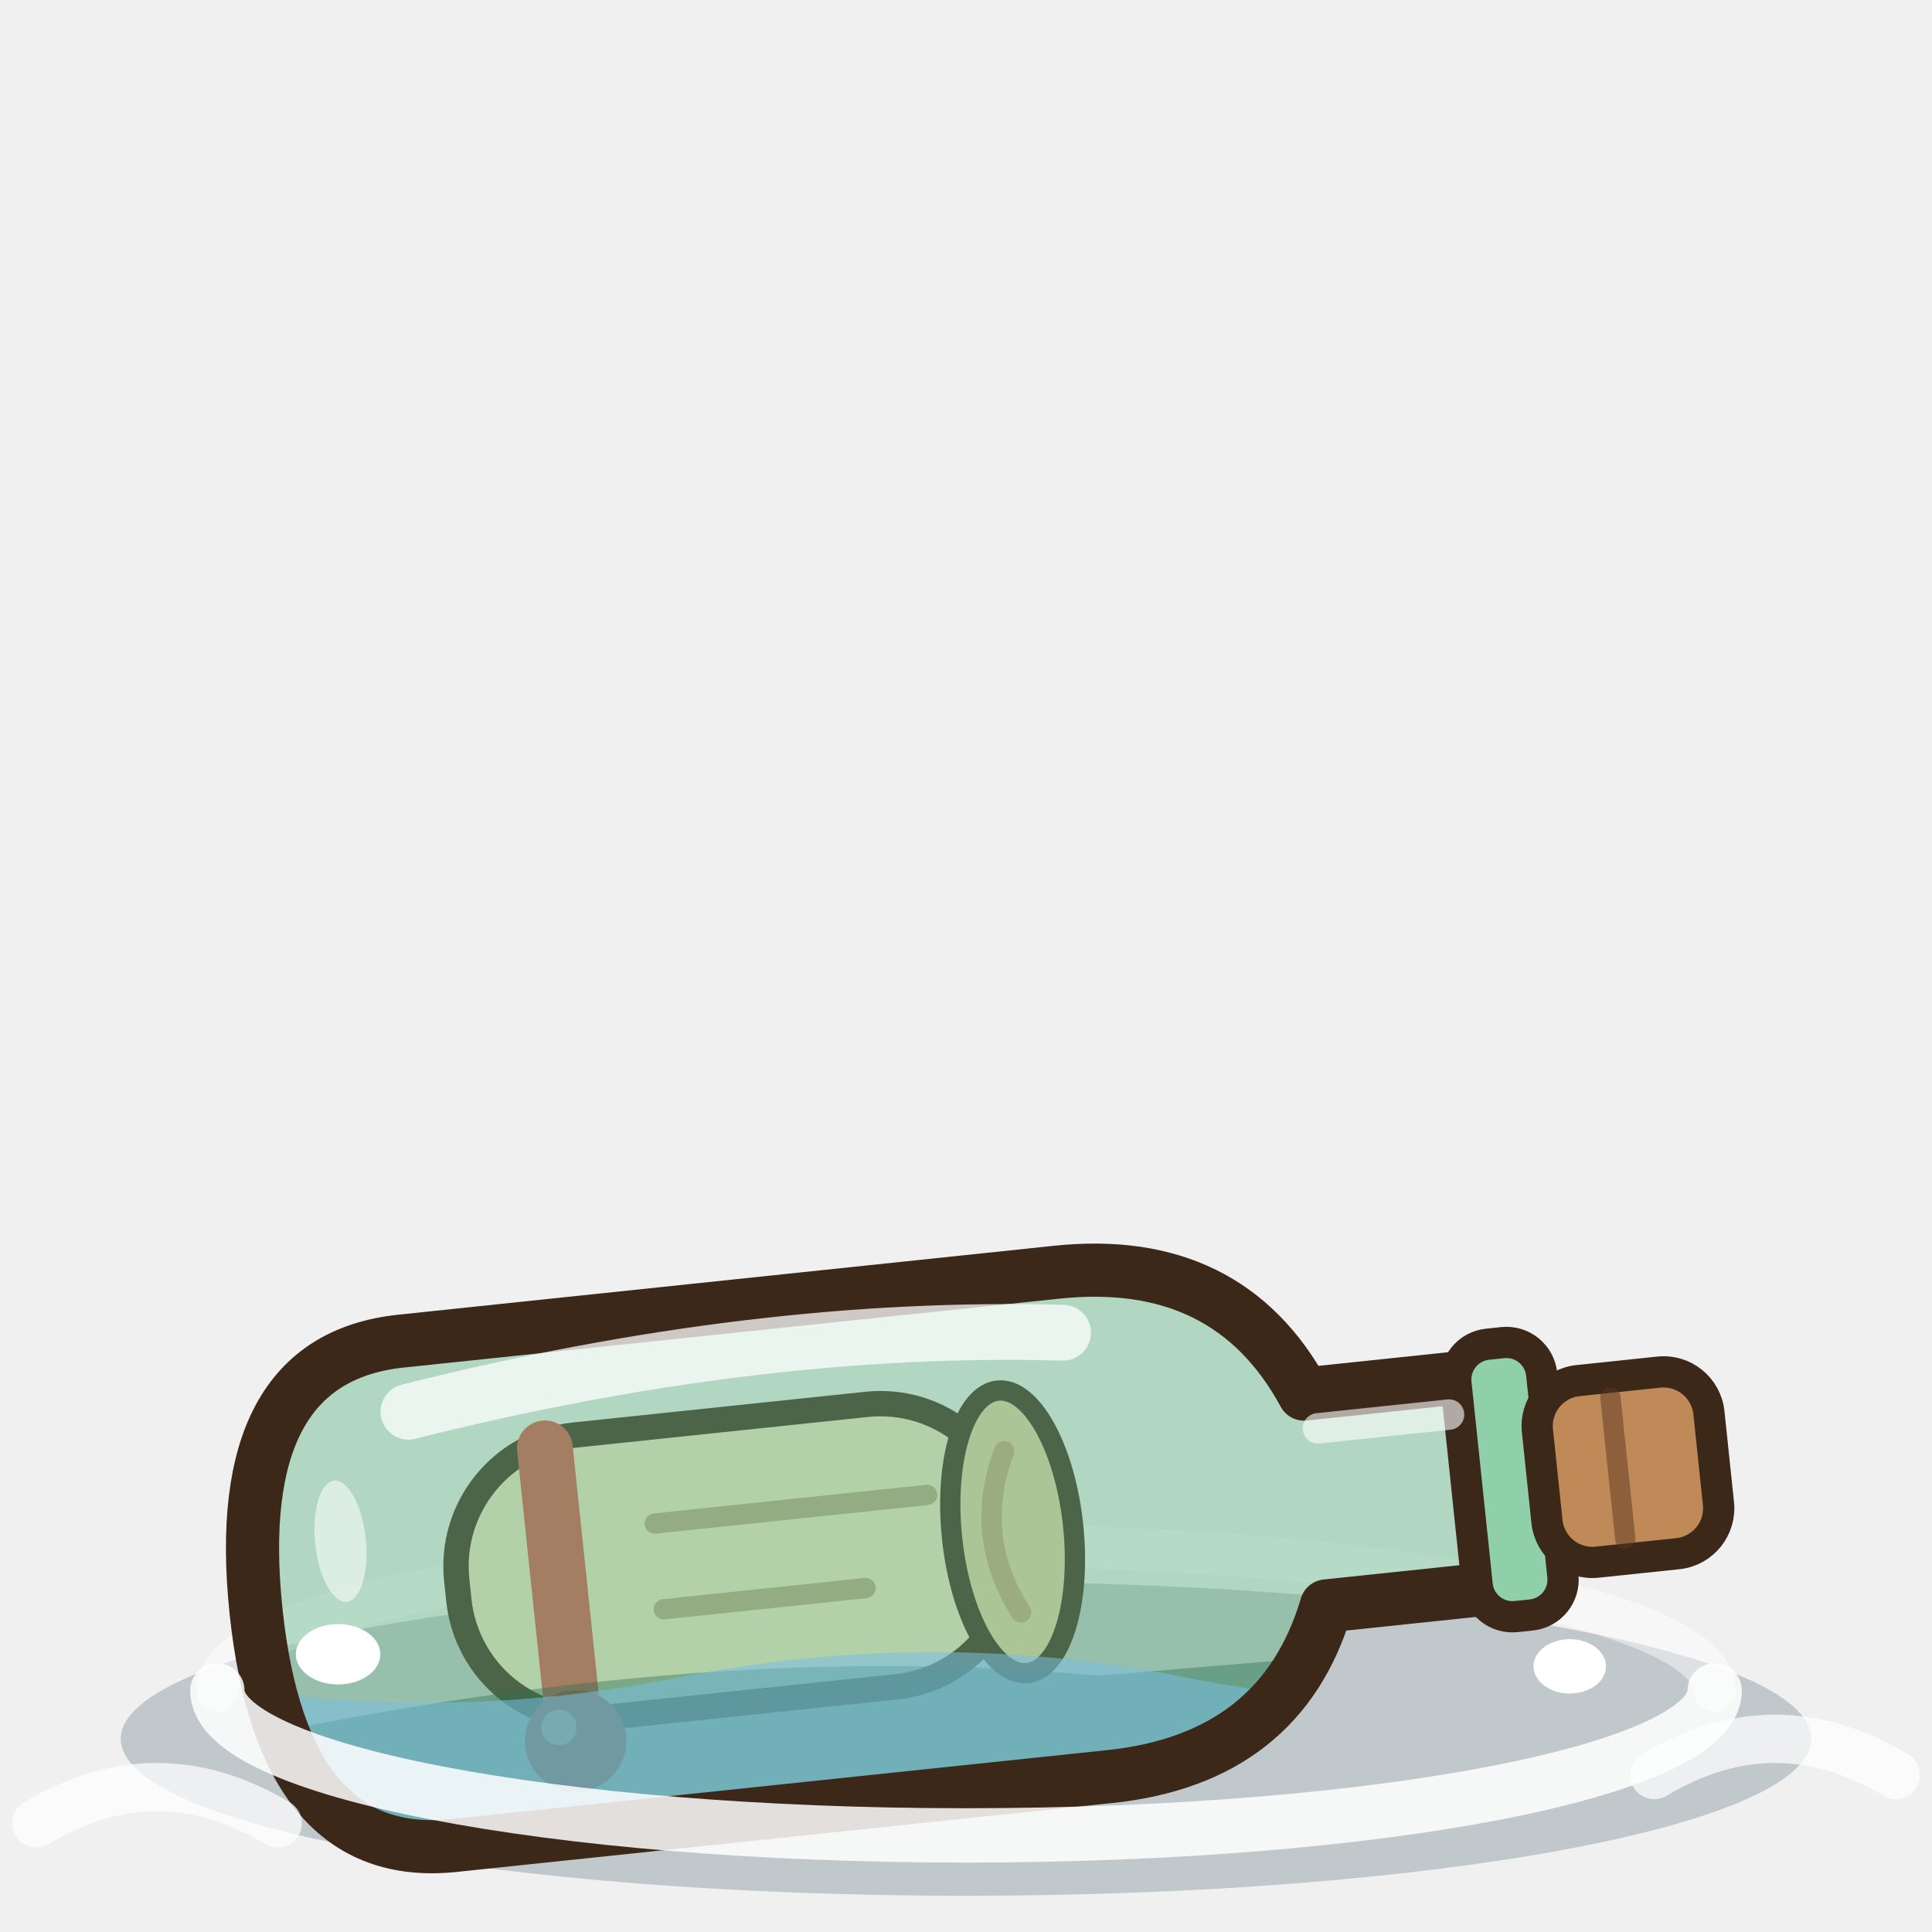
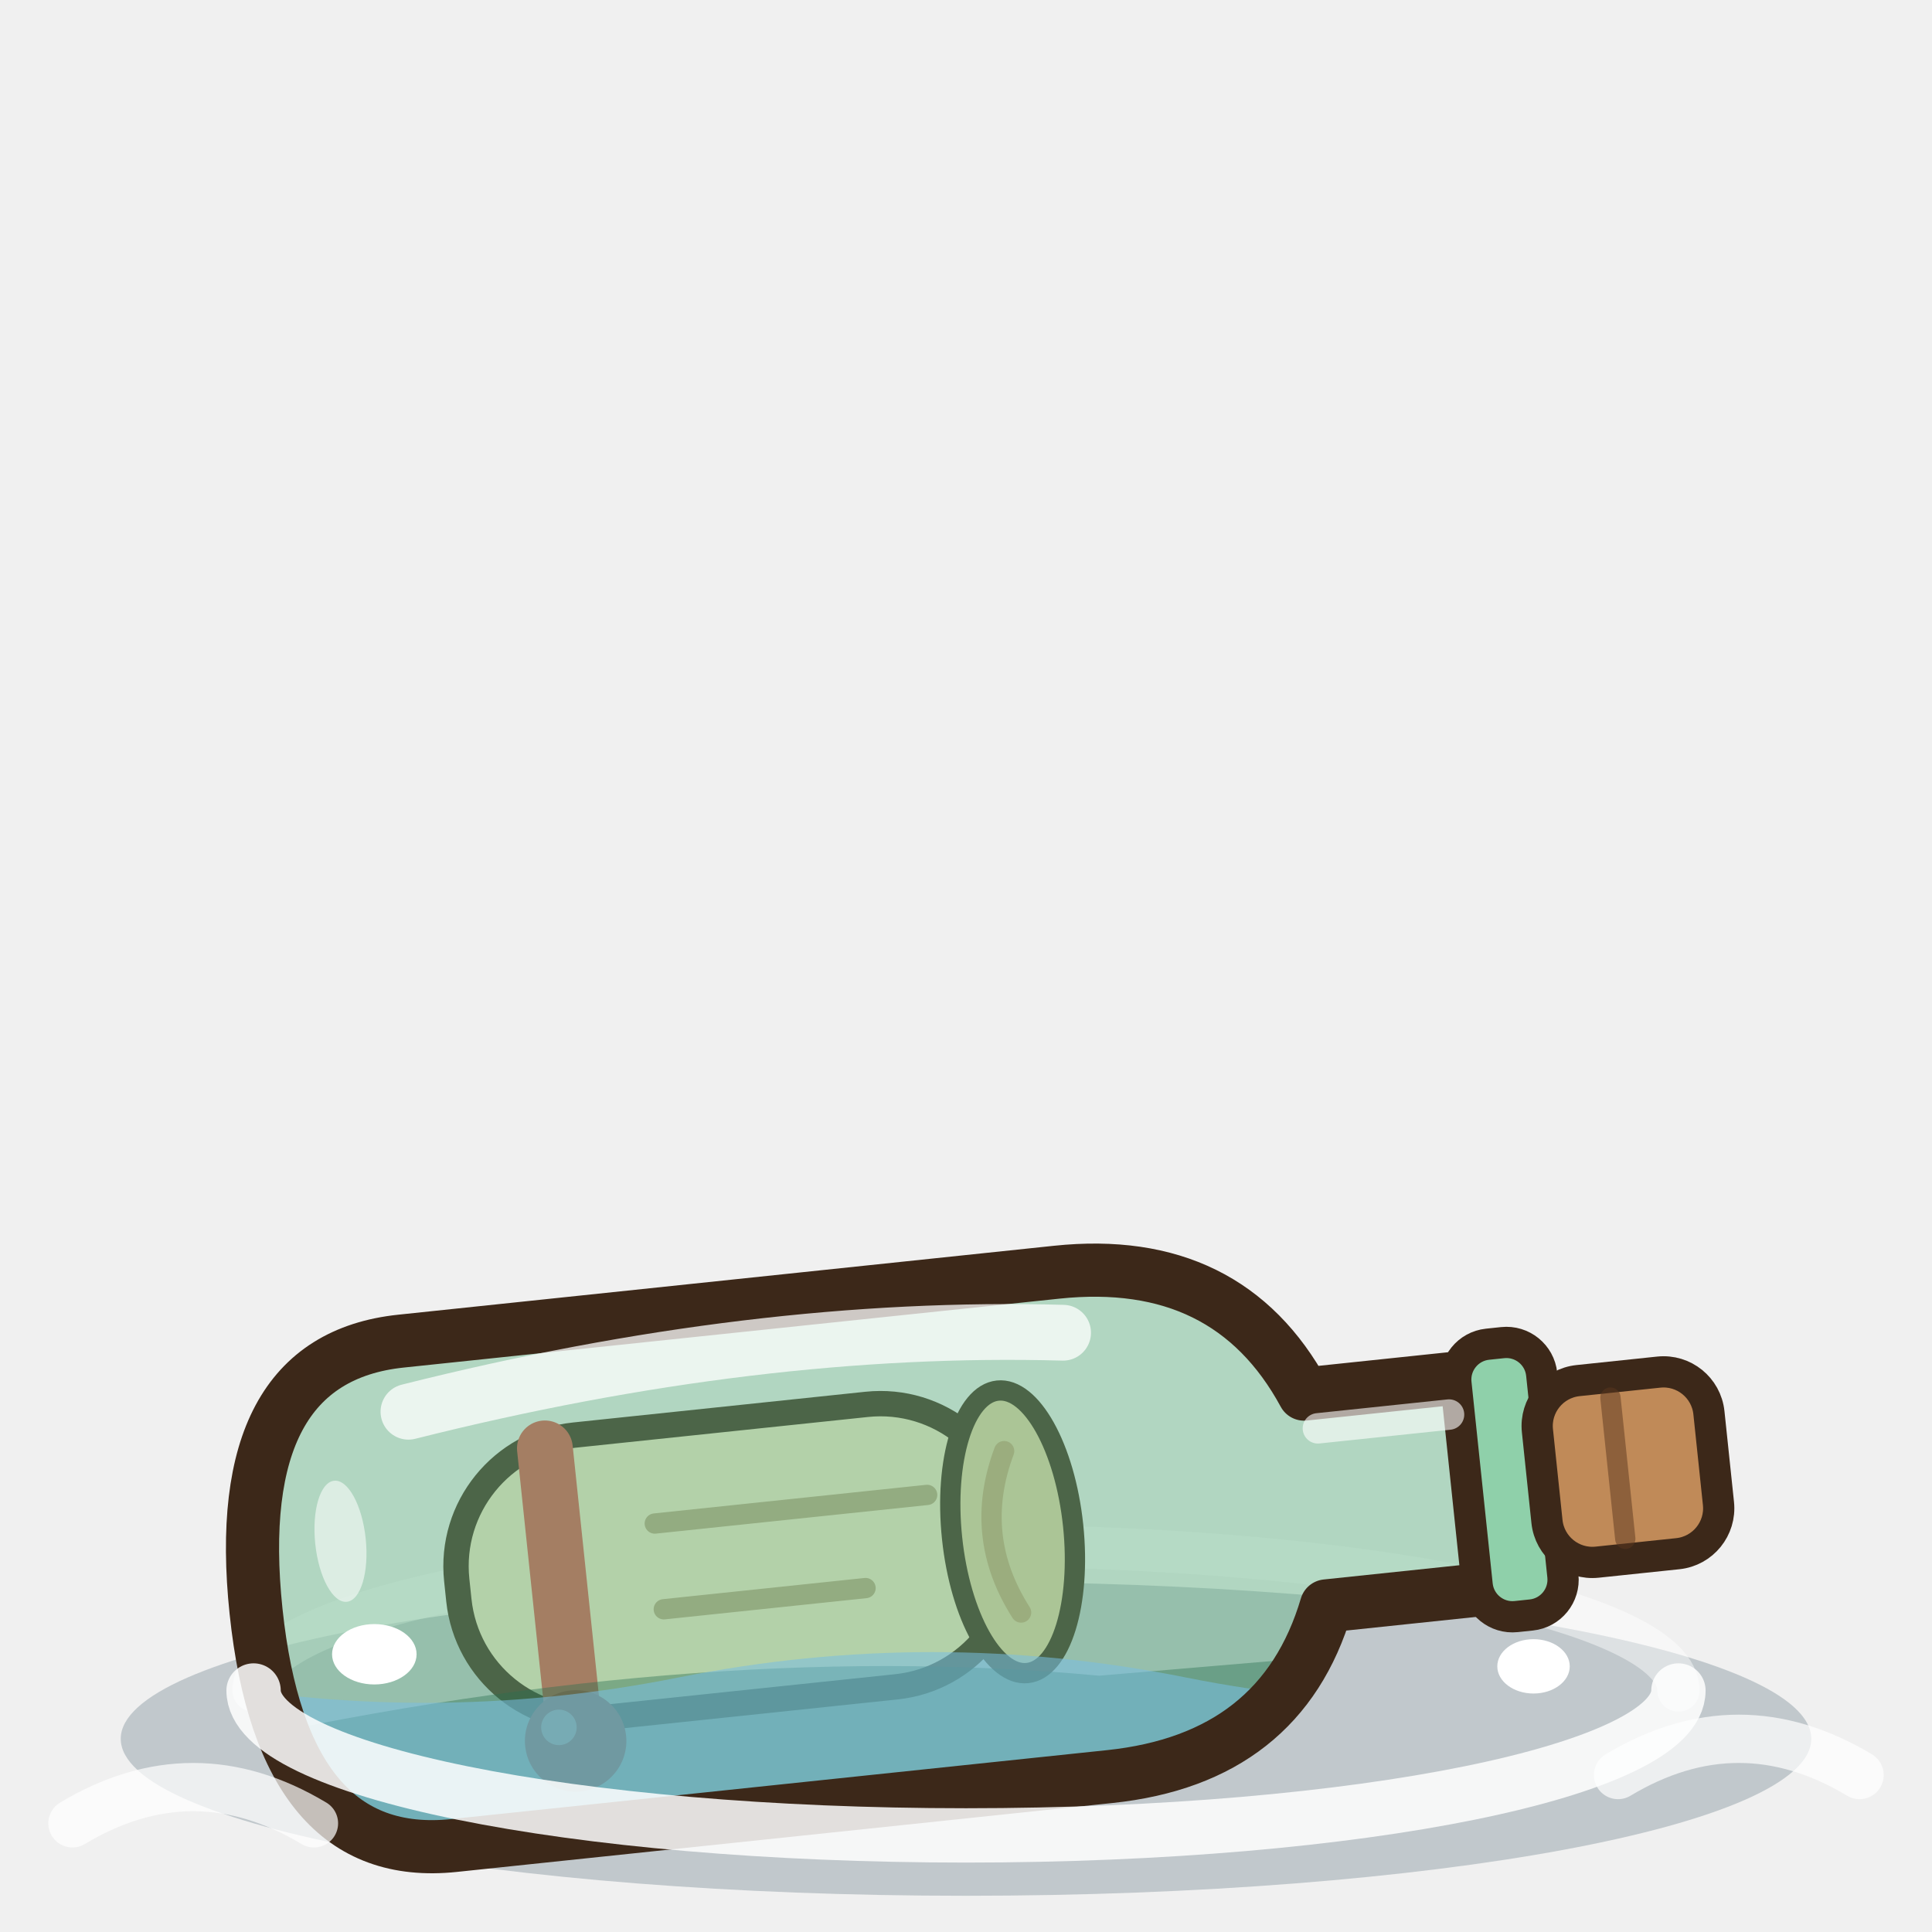
<svg xmlns="http://www.w3.org/2000/svg" width="40" height="40" viewBox="-20 -35 40 40">
  <g transform="scale(1.25)">
    <ellipse cx="0" cy="0.8" rx="14" ry="2.6" fill="rgba(30,60,80,.22)" stroke="none" />
-     <path d="M-12.4,0 A12.4,2.4 0 0 1 12.4,0" fill="none" stroke="rgba(255,255,255,.45)" stroke-width="0.7" stroke-linecap="round" stroke-linejoin="round" />
+     <path d="M-11.8,0 A11.8,2.4 0 0 1 11.8,0" fill="none" stroke="rgba(255,255,255,.45)" stroke-width="0.7" stroke-linecap="round" stroke-linejoin="round" />
    <g transform="translate(-1.4,-2.4) rotate(-6) scale(.84)">
      <defs>
        <clipPath id="bouteille-verre-0">
          <path d="M-9,-5 L4,-5 Q7.4,-5 8.6,-2.1 L12,-2.1 L12,2.1 L8.6,2.1 Q7.4,5 4,5 L-9,5 Q-12.4,5 -12.4,0 Q-12.4,-5 -9,-5 Z" />
        </clipPath>
      </defs>
      <rect x="-8.4" y="-2.8" width="11" height="5.6" rx="2.6" fill="#F5E8C6" stroke="#3C2819" stroke-width="0.5" stroke-linejoin="round" />
      <ellipse cx="2.6" cy="0" rx="1.2" ry="2.8" fill="#E6D2A4" stroke="#3C2819" stroke-width="0.4" stroke-linejoin="round" stroke-linecap="round" />
      <path d="M2.6,-1.6 q-0.8,1.6 0,3.2" fill="none" stroke="#C9A87A" stroke-width="0.4" stroke-linecap="round" stroke-linejoin="round" />
      <path d="M-4.4,-0.9 L1,-0.9 M-4.4,0.8 L-0.4,0.8" fill="none" stroke="rgba(150,120,80,.6)" stroke-width="0.4" stroke-linecap="round" stroke-linejoin="round" />
      <path d="M-6.4,-2.6 L-6.4,2.6" fill="none" stroke="#D9534A" stroke-width="1.1" stroke-linecap="round" stroke-linejoin="round" />
      <ellipse cx="-6.4" cy="3.2" rx="1" ry="1" fill="#B8302A" stroke="none" />
      <ellipse cx="-6.7" cy="2.9" rx="0.35" ry="0.35" fill="rgba(255,255,255,.6)" stroke="none" />
      <path d="M-9,-5 L4,-5 Q7.4,-5 8.6,-2.1 L12,-2.1 L12,2.1 L8.6,2.1 Q7.4,5 4,5 L-9,5 Q-12.4,5 -12.4,0 Q-12.4,-5 -9,-5 Z" fill="rgba(96,180,132,.44)" stroke="none" />
      <g clip-path="url(#bouteille-verre-0)">
        <path d="M-14,2.6 Q-4,1.4 4,3 L14,3.2 L14,8 L-14,8 Z" fill="rgba(40,110,80,.4)" />
        <path d="M-24,2.6 q5,-1 10,0 t10,0 t10,0 t10,0 L26,16 L-24,16 Z" fill="rgba(120,190,226,.55)" transform="rotate(6)" />
      </g>
      <path d="M-9,-5 L4,-5 Q7.4,-5 8.6,-2.1 L12,-2.1 L12,2.1 L8.6,2.1 Q7.4,5 4,5 L-9,5 Q-12.4,5 -12.4,0 Q-12.4,-5 -9,-5 Z" fill="none" stroke="#3C2819" stroke-width="1.048" stroke-linejoin="round" stroke-linecap="round" />
      <rect x="11.6" y="-2.7" width="1.7" height="5.4" rx="0.7" fill="#8FD0AA" stroke="#3C2819" stroke-width="0.616" stroke-linejoin="round" />
      <rect x="13.1" y="-1.8" width="3.4" height="3.6" rx="0.9" fill="#C08A58" stroke="#3C2819" stroke-width="0.616" stroke-linejoin="round" />
      <path d="M14.6,-1.4 L14.6,1.4" fill="none" stroke="rgba(90,55,30,.5)" stroke-width="0.4" stroke-linecap="round" stroke-linejoin="round" />
      <path d="M-9,-3.6 Q-2,-4.6 4,-3.8" fill="none" stroke="rgba(255,255,255,.75)" stroke-width="1.1" stroke-linecap="round" stroke-linejoin="round" />
      <path d="M8.8,-1.4 L11.4,-1.4" fill="none" stroke="rgba(255,255,255,.6)" stroke-width="0.6" stroke-linecap="round" stroke-linejoin="round" />
      <ellipse cx="-10.6" cy="-1.2" rx="0.5" ry="1.2" fill="rgba(255,255,255,.55)" stroke="none" />
    </g>
-     <path d="M-12.4,0 A12.4,2.4 0 0 0 12.4,0" fill="none" stroke="rgba(255,255,255,.85)" stroke-width="0.9" stroke-linecap="round" stroke-linejoin="round" />
-     <path d="M-15.4,2.2 q2,-1.2 4,0 M11.4,1.4 q2,-1.2 4,0" fill="none" stroke="rgba(255,255,255,.7)" stroke-width="0.8" stroke-linecap="round" stroke-linejoin="round" />
-     <ellipse cx="-10.4" cy="-0.6" rx="0.7" ry="0.5" fill="#FFFFFF" stroke="none" />
-     <ellipse cx="10" cy="-0.4" rx="0.6" ry="0.45" fill="#FFFFFF" stroke="none" />
+     <path d="M-11.8,0 A11.8,2.4 0 0 0 11.8,0" fill="none" stroke="rgba(255,255,255,.85)" stroke-width="0.9" stroke-linecap="round" stroke-linejoin="round" />
+     <path d="M-14.8,2.2 q2,-1.2 4,0 M10.8,1.4 q2,-1.2 4,0" fill="none" stroke="rgba(255,255,255,.7)" stroke-width="0.8" stroke-linecap="round" stroke-linejoin="round" />
+     <ellipse cx="-9.8" cy="-0.6" rx="0.7" ry="0.5" fill="#FFFFFF" stroke="none" />
+     <ellipse cx="9.4" cy="-0.4" rx="0.6" ry="0.45" fill="#FFFFFF" stroke="none" />
  </g>
</svg>
